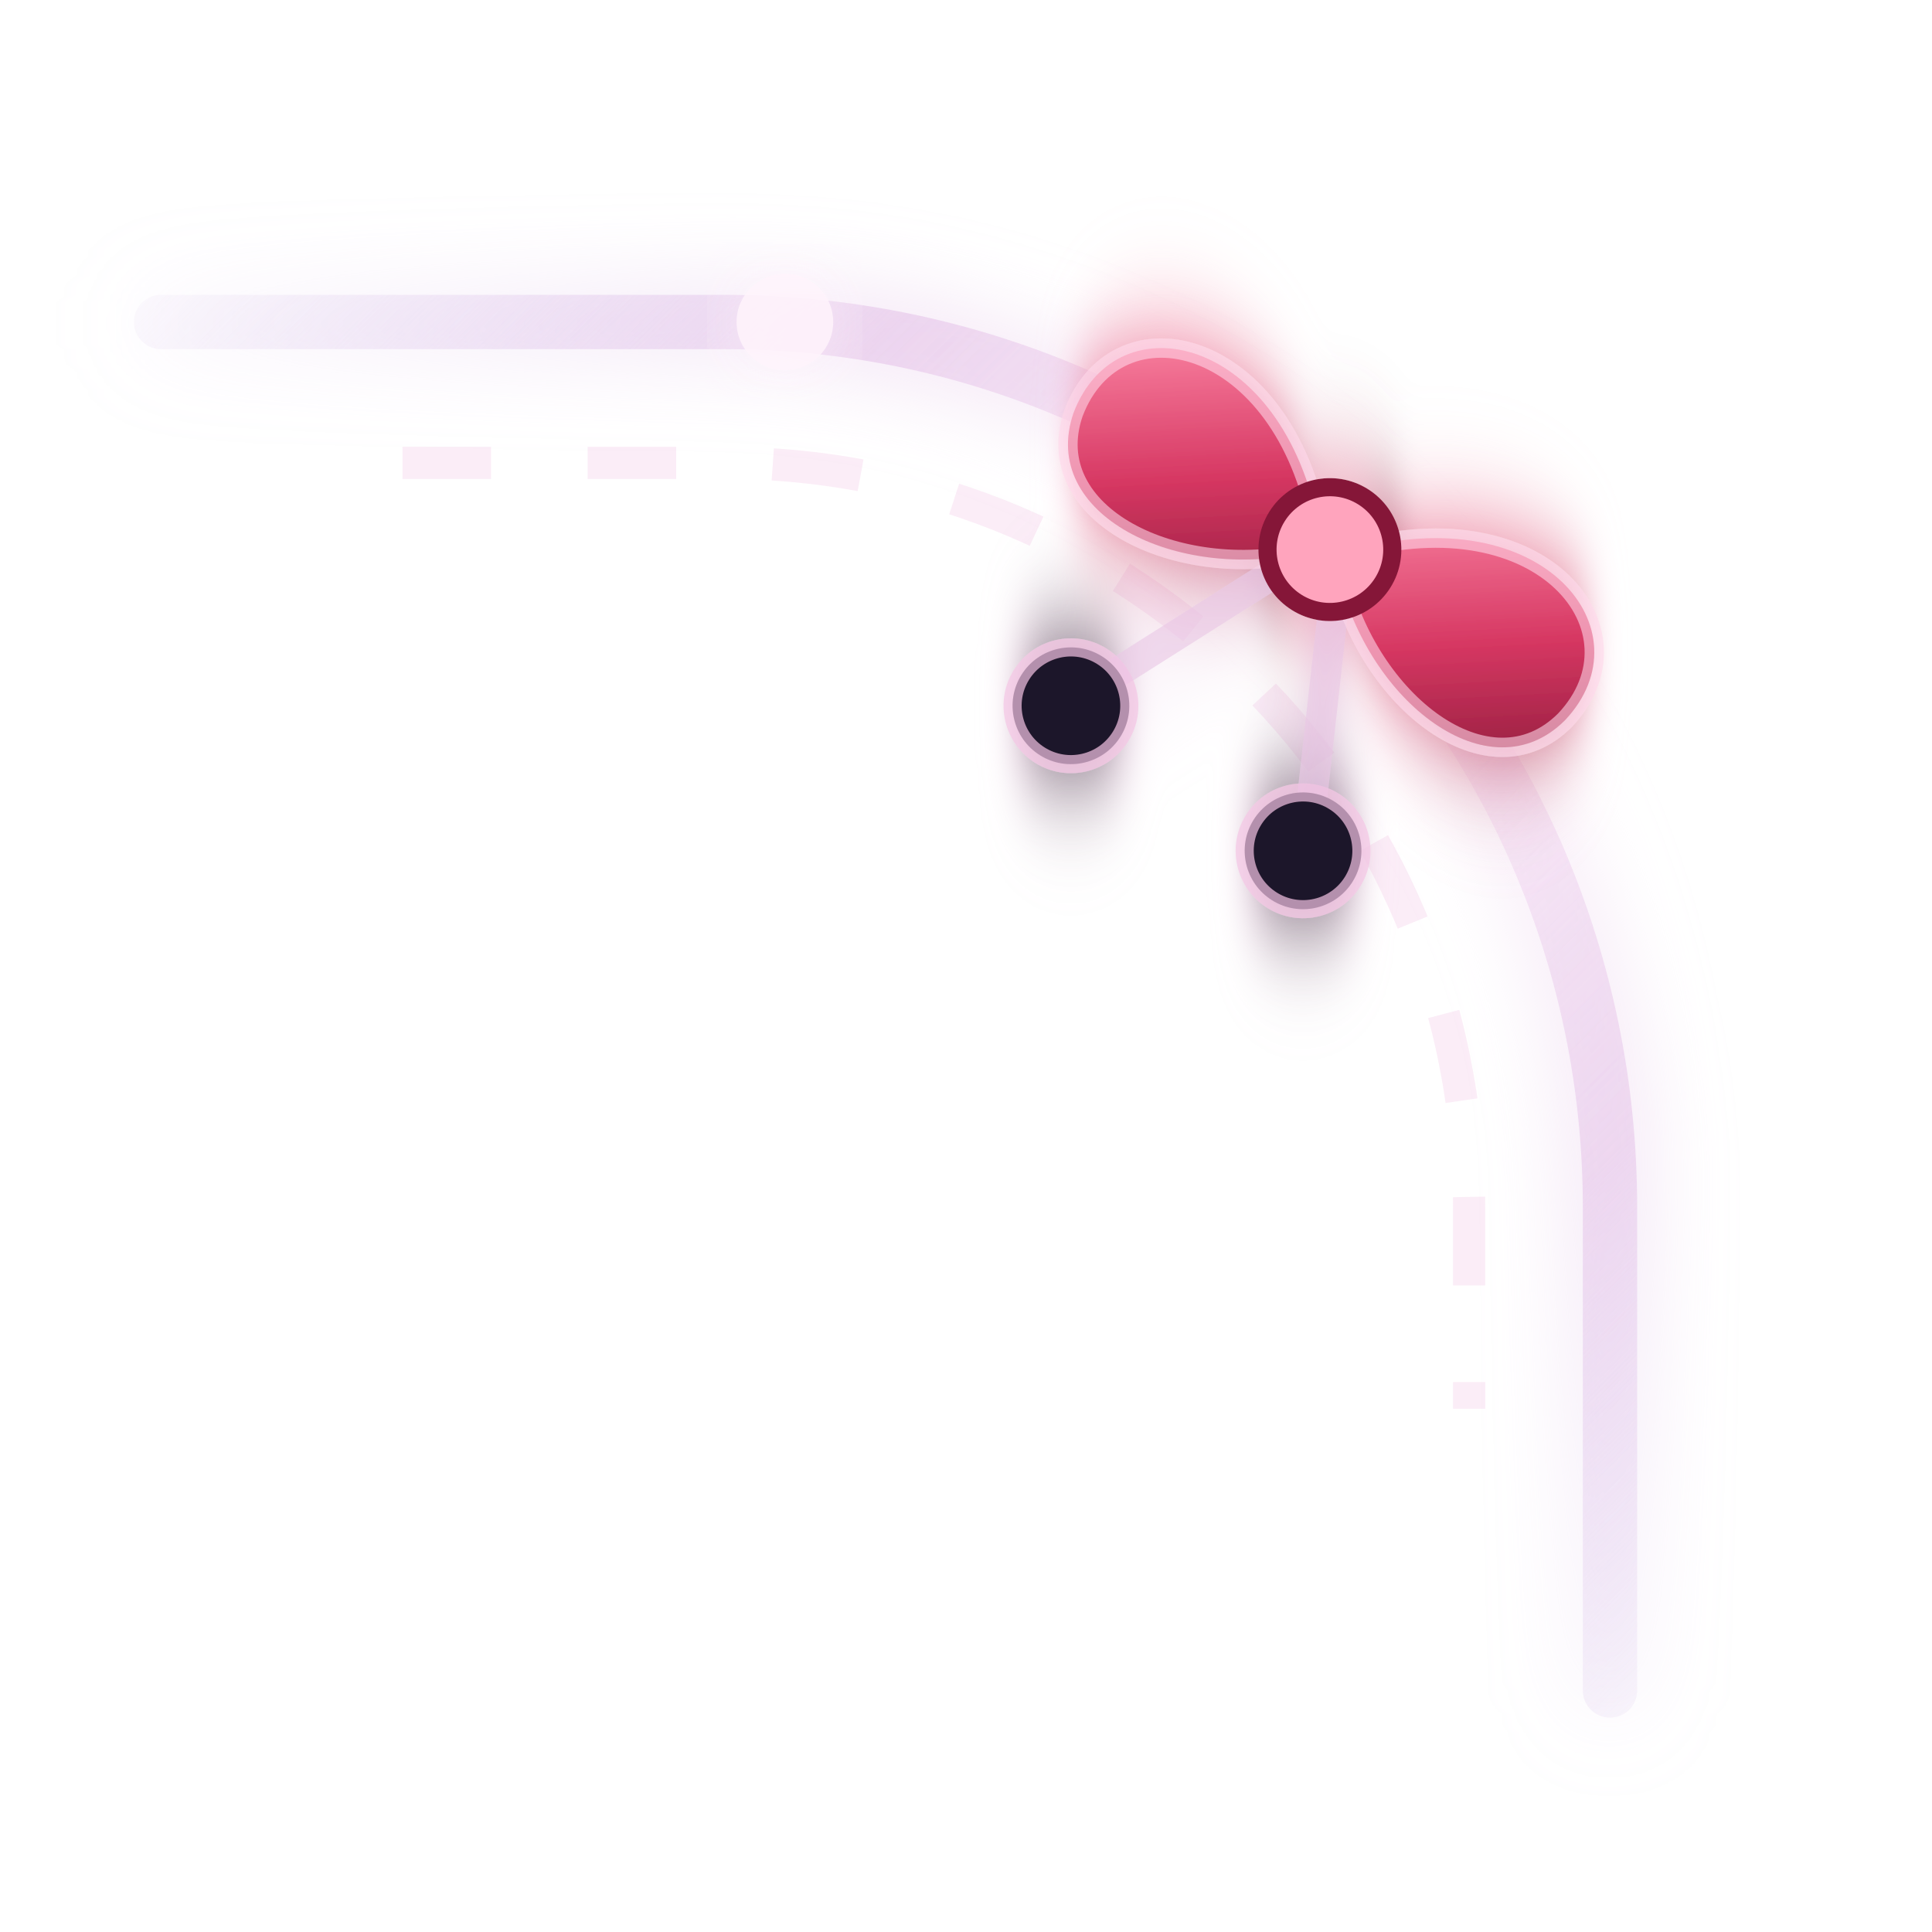
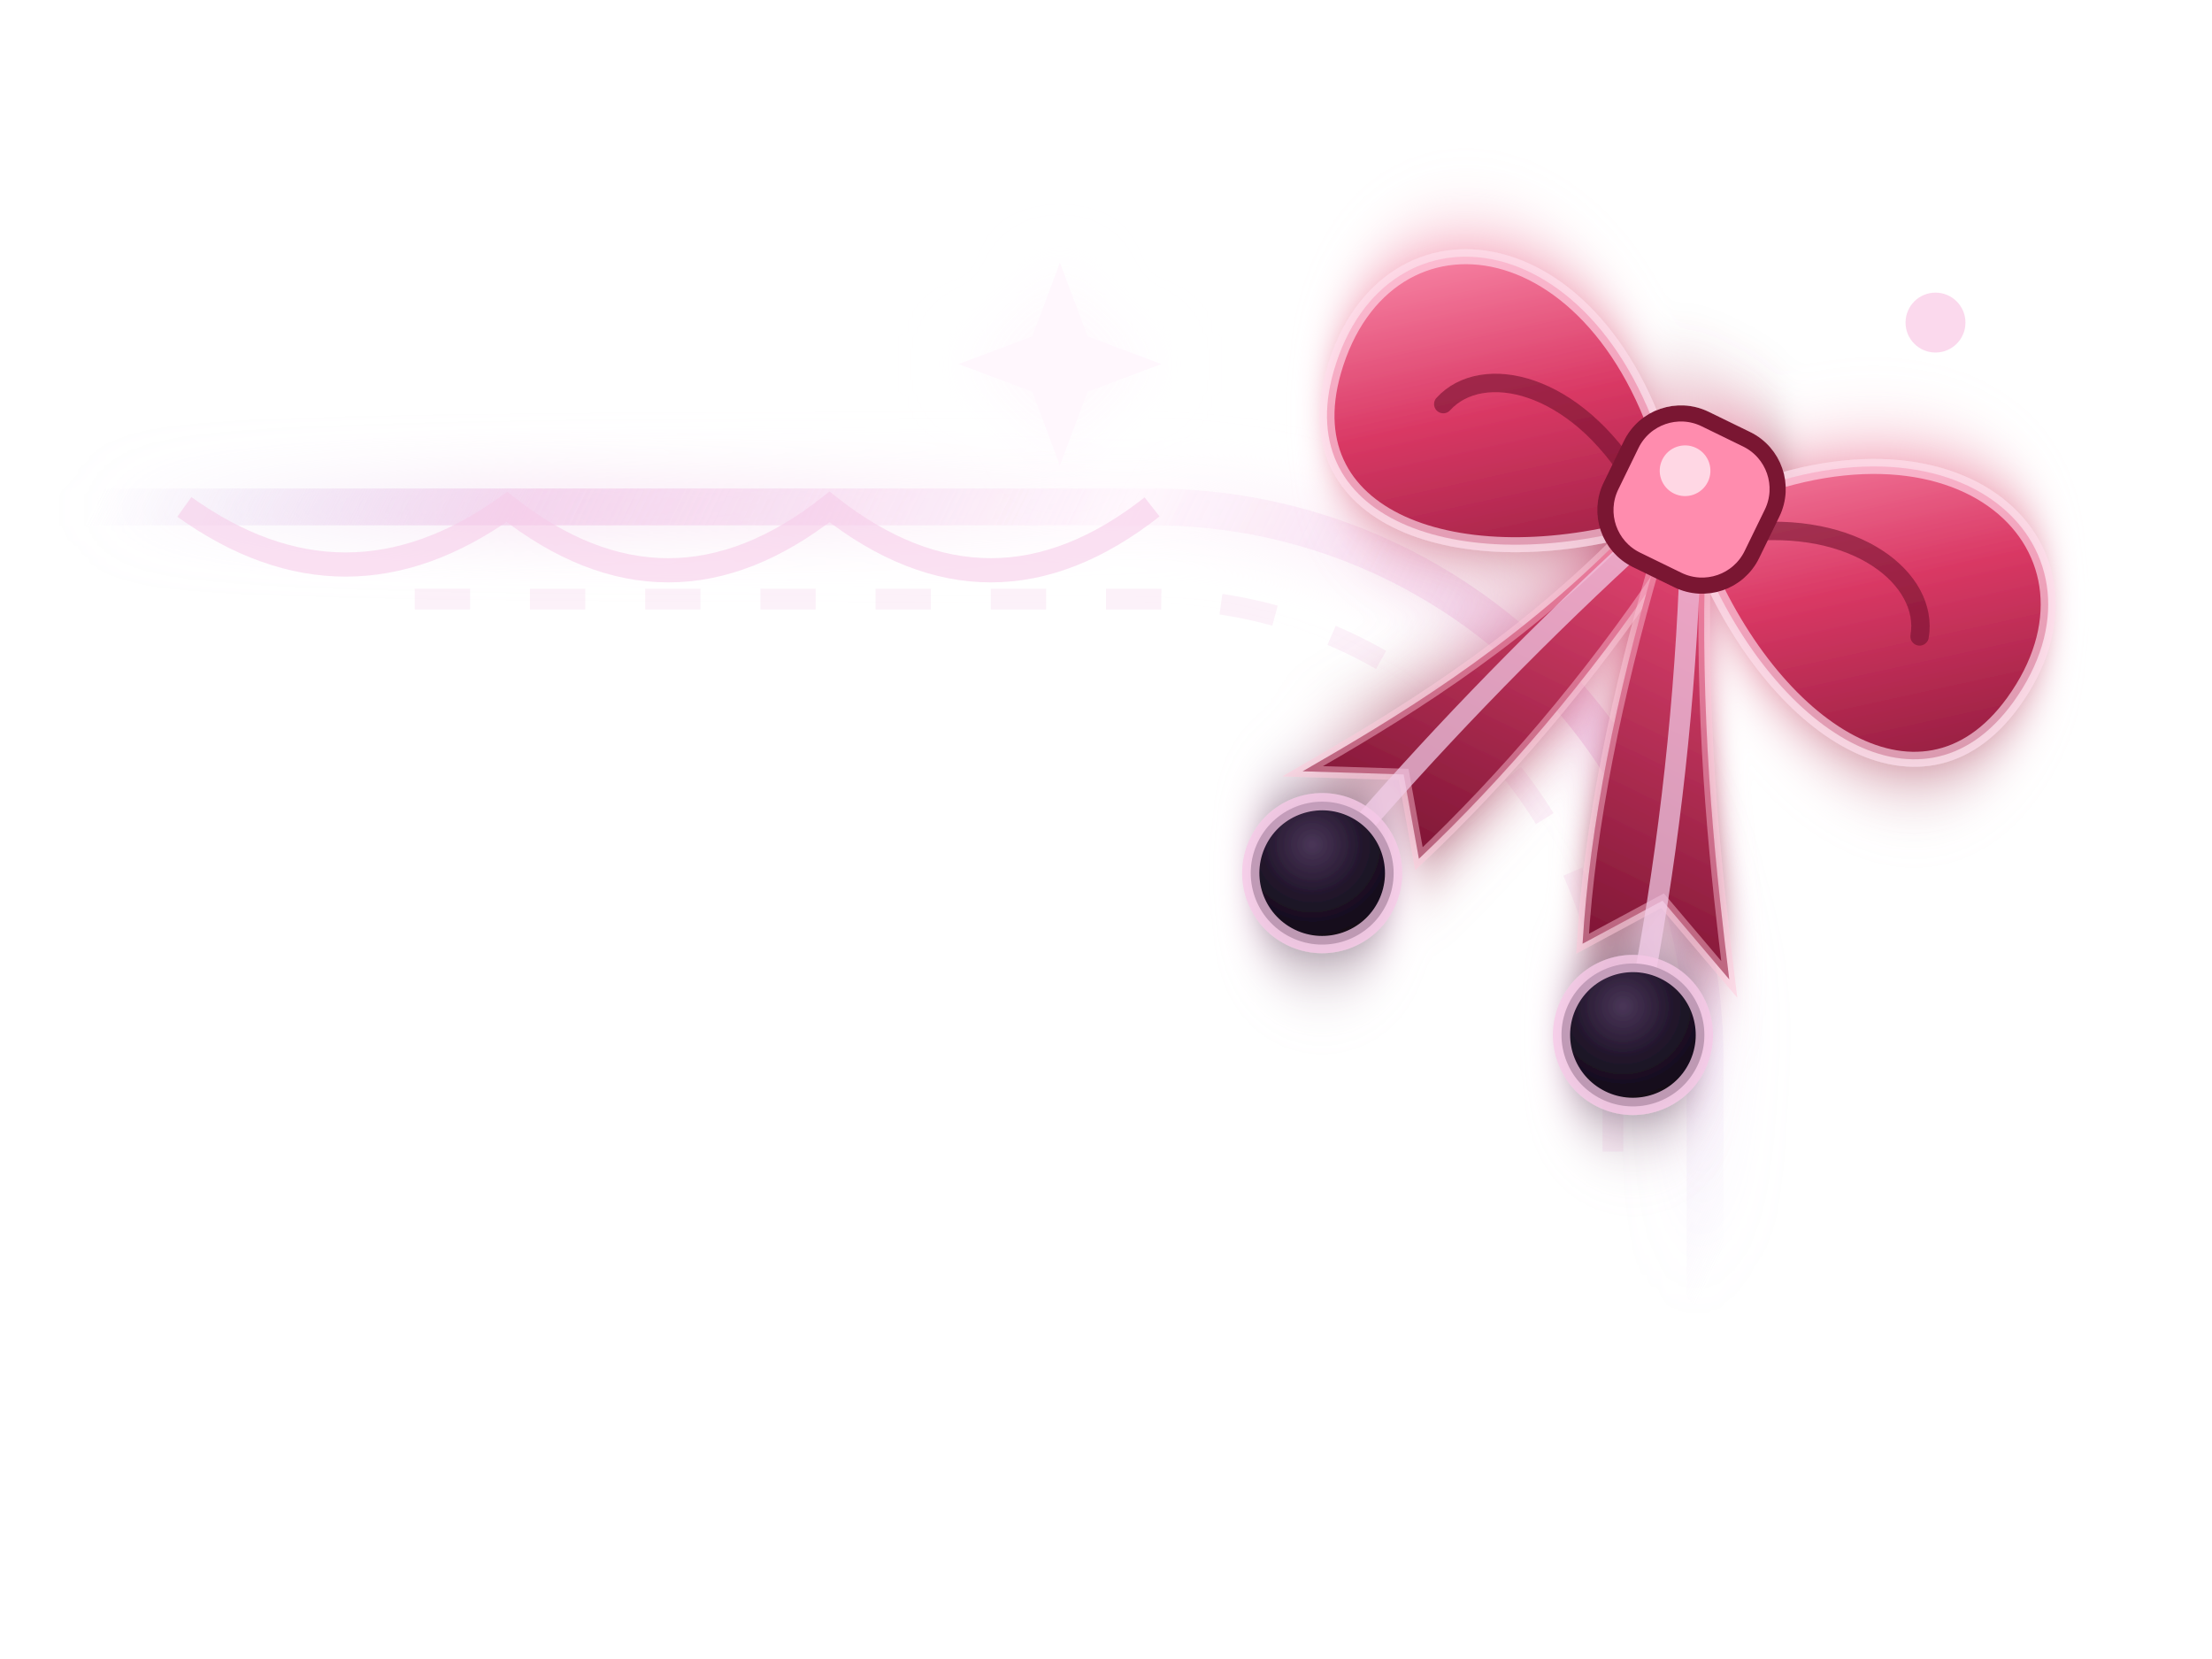
- <svg xmlns="http://www.w3.org/2000/svg" viewBox="0 0 48 48" width="48" height="48">
+ <svg xmlns="http://www.w3.org/2000/svg" viewBox="0 0 96 72" width="96" height="72">
  <defs>
-     <linearGradient id="ctrArc" gradientUnits="userSpaceOnUse" x1="4" y1="4" x2="44" y2="44">
+     <linearGradient id="trArc" gradientUnits="userSpaceOnUse" x1="4" y1="22" x2="74" y2="56">
      <stop offset="0%" stop-color="#D7C3EC" stop-opacity="0" />
-       <stop offset="28%" stop-color="#E8CBEB" stop-opacity="0.72" />
-       <stop offset="52%" stop-color="#FFF5FC" stop-opacity="0.95" />
-       <stop offset="76%" stop-color="#E8CBEB" stop-opacity="0.68" />
+       <stop offset="22%" stop-color="#F1C8E8" stop-opacity="0.65" />
+       <stop offset="52%" stop-color="#FFF7FD" stop-opacity="0.98" />
+       <stop offset="80%" stop-color="#F1C8E8" stop-opacity="0.72" />
      <stop offset="100%" stop-color="#D7C3EC" stop-opacity="0" />
    </linearGradient>
-     <linearGradient id="ctrBow" x1="0%" y1="0%" x2="100%" y2="100%">
-       <stop offset="0%" stop-color="#FF8EAB" />
-       <stop offset="55%" stop-color="#D63762" />
-       <stop offset="100%" stop-color="#8C1B3B" />
+     <linearGradient id="trBowMain" x1="0%" y1="0%" x2="100%" y2="100%">
+       <stop offset="0%" stop-color="#FF96B4" />
+       <stop offset="48%" stop-color="#D93864" />
+       <stop offset="100%" stop-color="#871939" />
    </linearGradient>
-     <filter id="ctrGlow" x="-30%" y="-30%" width="160%" height="160%">
-       <feGaussianBlur stdDeviation="1.1" result="b" />
+     <linearGradient id="trBowTail" x1="0%" y1="0%" x2="0%" y2="100%">
+       <stop offset="0%" stop-color="#DF426E" />
+       <stop offset="100%" stop-color="#7E1635" />
+     </linearGradient>
+     <radialGradient id="trPom" cx="35%" cy="35%" r="65%">
+       <stop offset="0%" stop-color="#4A3658" />
+       <stop offset="55%" stop-color="#22162C" />
+       <stop offset="100%" stop-color="#120B18" />
+     </radialGradient>
+     <filter id="trGlow" x="-30%" y="-30%" width="160%" height="160%">
+       <feGaussianBlur stdDeviation="1.4" result="b" />
      <feMerge>
        <feMergeNode in="b" />
        <feMergeNode in="SourceGraphic" />
      </feMerge>
    </filter>
  </defs>
-   <path d="M 4,8 L 18,8 A 22,22 0 0,1 40,30 L 40,42" fill="none" stroke="url(#ctrArc)" stroke-width="1.35" stroke-linecap="round" filter="url(#ctrGlow)" />
-   <path d="M 10,11.5 L 18,11.5 A 18.5,18.5 0 0,1 36.5,30 L 36.5,35" fill="none" stroke="#F4CCE8" stroke-opacity="0.34" stroke-width="0.8" stroke-dasharray="2.2 2.4" />
-   <g transform="translate(33.2, 13.4) rotate(32)" filter="url(#ctrGlow)">
-     <path d="M -0.8,1.4 L -3.2,6.4 M 0.8,1.4 L 3.2,6.4" stroke="#E8C6E4" stroke-opacity="0.6" stroke-width="0.75" stroke-linecap="round" />
-     <circle cx="-3.4" cy="7.0" r="1.45" fill="#1F152A" stroke="#F4C5E4" stroke-opacity="0.7" stroke-width="0.45" />
-     <circle cx="3.4" cy="7.0" r="1.45" fill="#1F152A" stroke="#F4C5E4" stroke-opacity="0.7" stroke-width="0.45" />
-     <path d="M -0.5,0 C -3.8,-3.6 -7.8,-2.2 -7.2,0.8 C -6.6,3.4 -2.8,3.0 -0.5,0.7 Z" fill="url(#ctrBow)" stroke="#FFD8E8" stroke-opacity="0.58" stroke-width="0.48" />
-     <path d="M 0.5,0 C 3.8,-3.6 7.8,-2.2 7.2,0.8 C 6.6,3.4 2.8,3.0 0.5,0.7 Z" fill="url(#ctrBow)" stroke="#FFD8E8" stroke-opacity="0.58" stroke-width="0.48" />
-     <circle cx="0" cy="0.3" r="1.55" fill="#FFA4BD" stroke="#851737" stroke-width="0.45" />
+   <path d="M 4,22 L 50,22 A 24,24 0 0,1 74,46 L 74,56" fill="none" stroke="url(#trArc)" stroke-width="1.6" stroke-linecap="round" filter="url(#trGlow)" />
+   <path d="M 8,22 Q 15,27 22,22 Q 29,27.5 36,22 Q 43,27.5 50,22" fill="none" stroke="#F6CCE8" stroke-opacity="0.58" stroke-width="1.05" />
+   <path d="M 18,26 L 50,26 A 20,20 0 0,1 70,46 L 70,52" fill="none" stroke="#F8D8EE" stroke-opacity="0.34" stroke-width="0.9" stroke-dasharray="2.4 2.6" />
+   <g transform="translate(73.5, 21.5) rotate(26)" filter="url(#trGlow)">
+     <path d="M -2,3 C -4.2,9.5 -7.5,14.5 -10.0,18.2 L -6.0,16.4 L -3.8,19.4 C -2.0,14.6 -0.6,9.2 0.2,3.5 Z" fill="url(#trBowTail)" stroke="#FFC4D8" stroke-opacity="0.45" stroke-width="0.5" />
+     <path d="M 2,3 C 5.0,9.5 8.2,14.5 10.6,18.2 L 6.5,16.4 L 4.2,19.6 C 2.2,14.8 0.8,9.2 -0.2,3.5 Z" fill="url(#trBowTail)" stroke="#FFC4D8" stroke-opacity="0.45" stroke-width="0.5" />
+     <path d="M -1.5,3.5 Q -4.8,12 -7.0,20.5" fill="none" stroke="#F2CBE6" stroke-opacity="0.72" stroke-width="0.9" stroke-linecap="round" />
+     <path d="M 1.5,3.5 Q 5.2,12 7.6,21.0" fill="none" stroke="#F2CBE6" stroke-opacity="0.72" stroke-width="0.9" stroke-linecap="round" />
+     <circle cx="-7.3" cy="21.8" r="3.1" fill="url(#trPom)" stroke="#F6C8E6" stroke-opacity="0.75" stroke-width="0.75" />
+     <circle cx="7.9" cy="22.2" r="3.1" fill="url(#trPom)" stroke="#F6C8E6" stroke-opacity="0.75" stroke-width="0.75" />
+     <path d="M -1,0 C -8.5,-9.2 -17.8,-6.0 -16.4,2.0 C -15.2,8.8 -7.2,7.6 -1,1.8 Z" fill="url(#trBowMain)" stroke="#FFDCEB" stroke-opacity="0.65" stroke-width="0.65" />
+     <path d="M -2.5,0.6 C -6.8,-2.2 -10.8,-1.2 -11.5,1.2" fill="none" stroke="#6B102B" stroke-opacity="0.55" stroke-width="0.8" stroke-linecap="round" />
+     <path d="M 1,0 C 8.5,-9.2 17.8,-6.0 16.4,2.0 C 15.2,8.8 7.2,7.6 1,1.8 Z" fill="url(#trBowMain)" stroke="#FFDCEB" stroke-opacity="0.65" stroke-width="0.65" />
+     <path d="M 2.5,0.6 C 6.8,-2.2 10.8,-1.2 11.5,1.2" fill="none" stroke="#6B102B" stroke-opacity="0.55" stroke-width="0.8" stroke-linecap="round" />
+     <rect x="-3.4" y="-3.2" width="6.8" height="6.8" rx="2.4" fill="#FF8CAE" stroke="#7A1332" stroke-width="0.7" />
+     <circle cx="-0.8" cy="-0.8" r="1.1" fill="#FFF0F6" opacity="0.75" />
  </g>
-   <circle cx="19.5" cy="8" r="1.2" fill="#FFF4FC" opacity="0.88" filter="url(#ctrGlow)" />
+   <path d="M 46,11.4 L 47.2,14.6 L 50.4,15.8 L 47.2,17.0 L 46,20.2 L 44.8,17.0 L 41.6,15.8 L 44.8,14.6 Z" fill="#FFF6FD" opacity="0.92" filter="url(#trGlow)" />
+   <circle cx="84" cy="14" r="1.3" fill="#FAD2EA" opacity="0.85" />
</svg>
